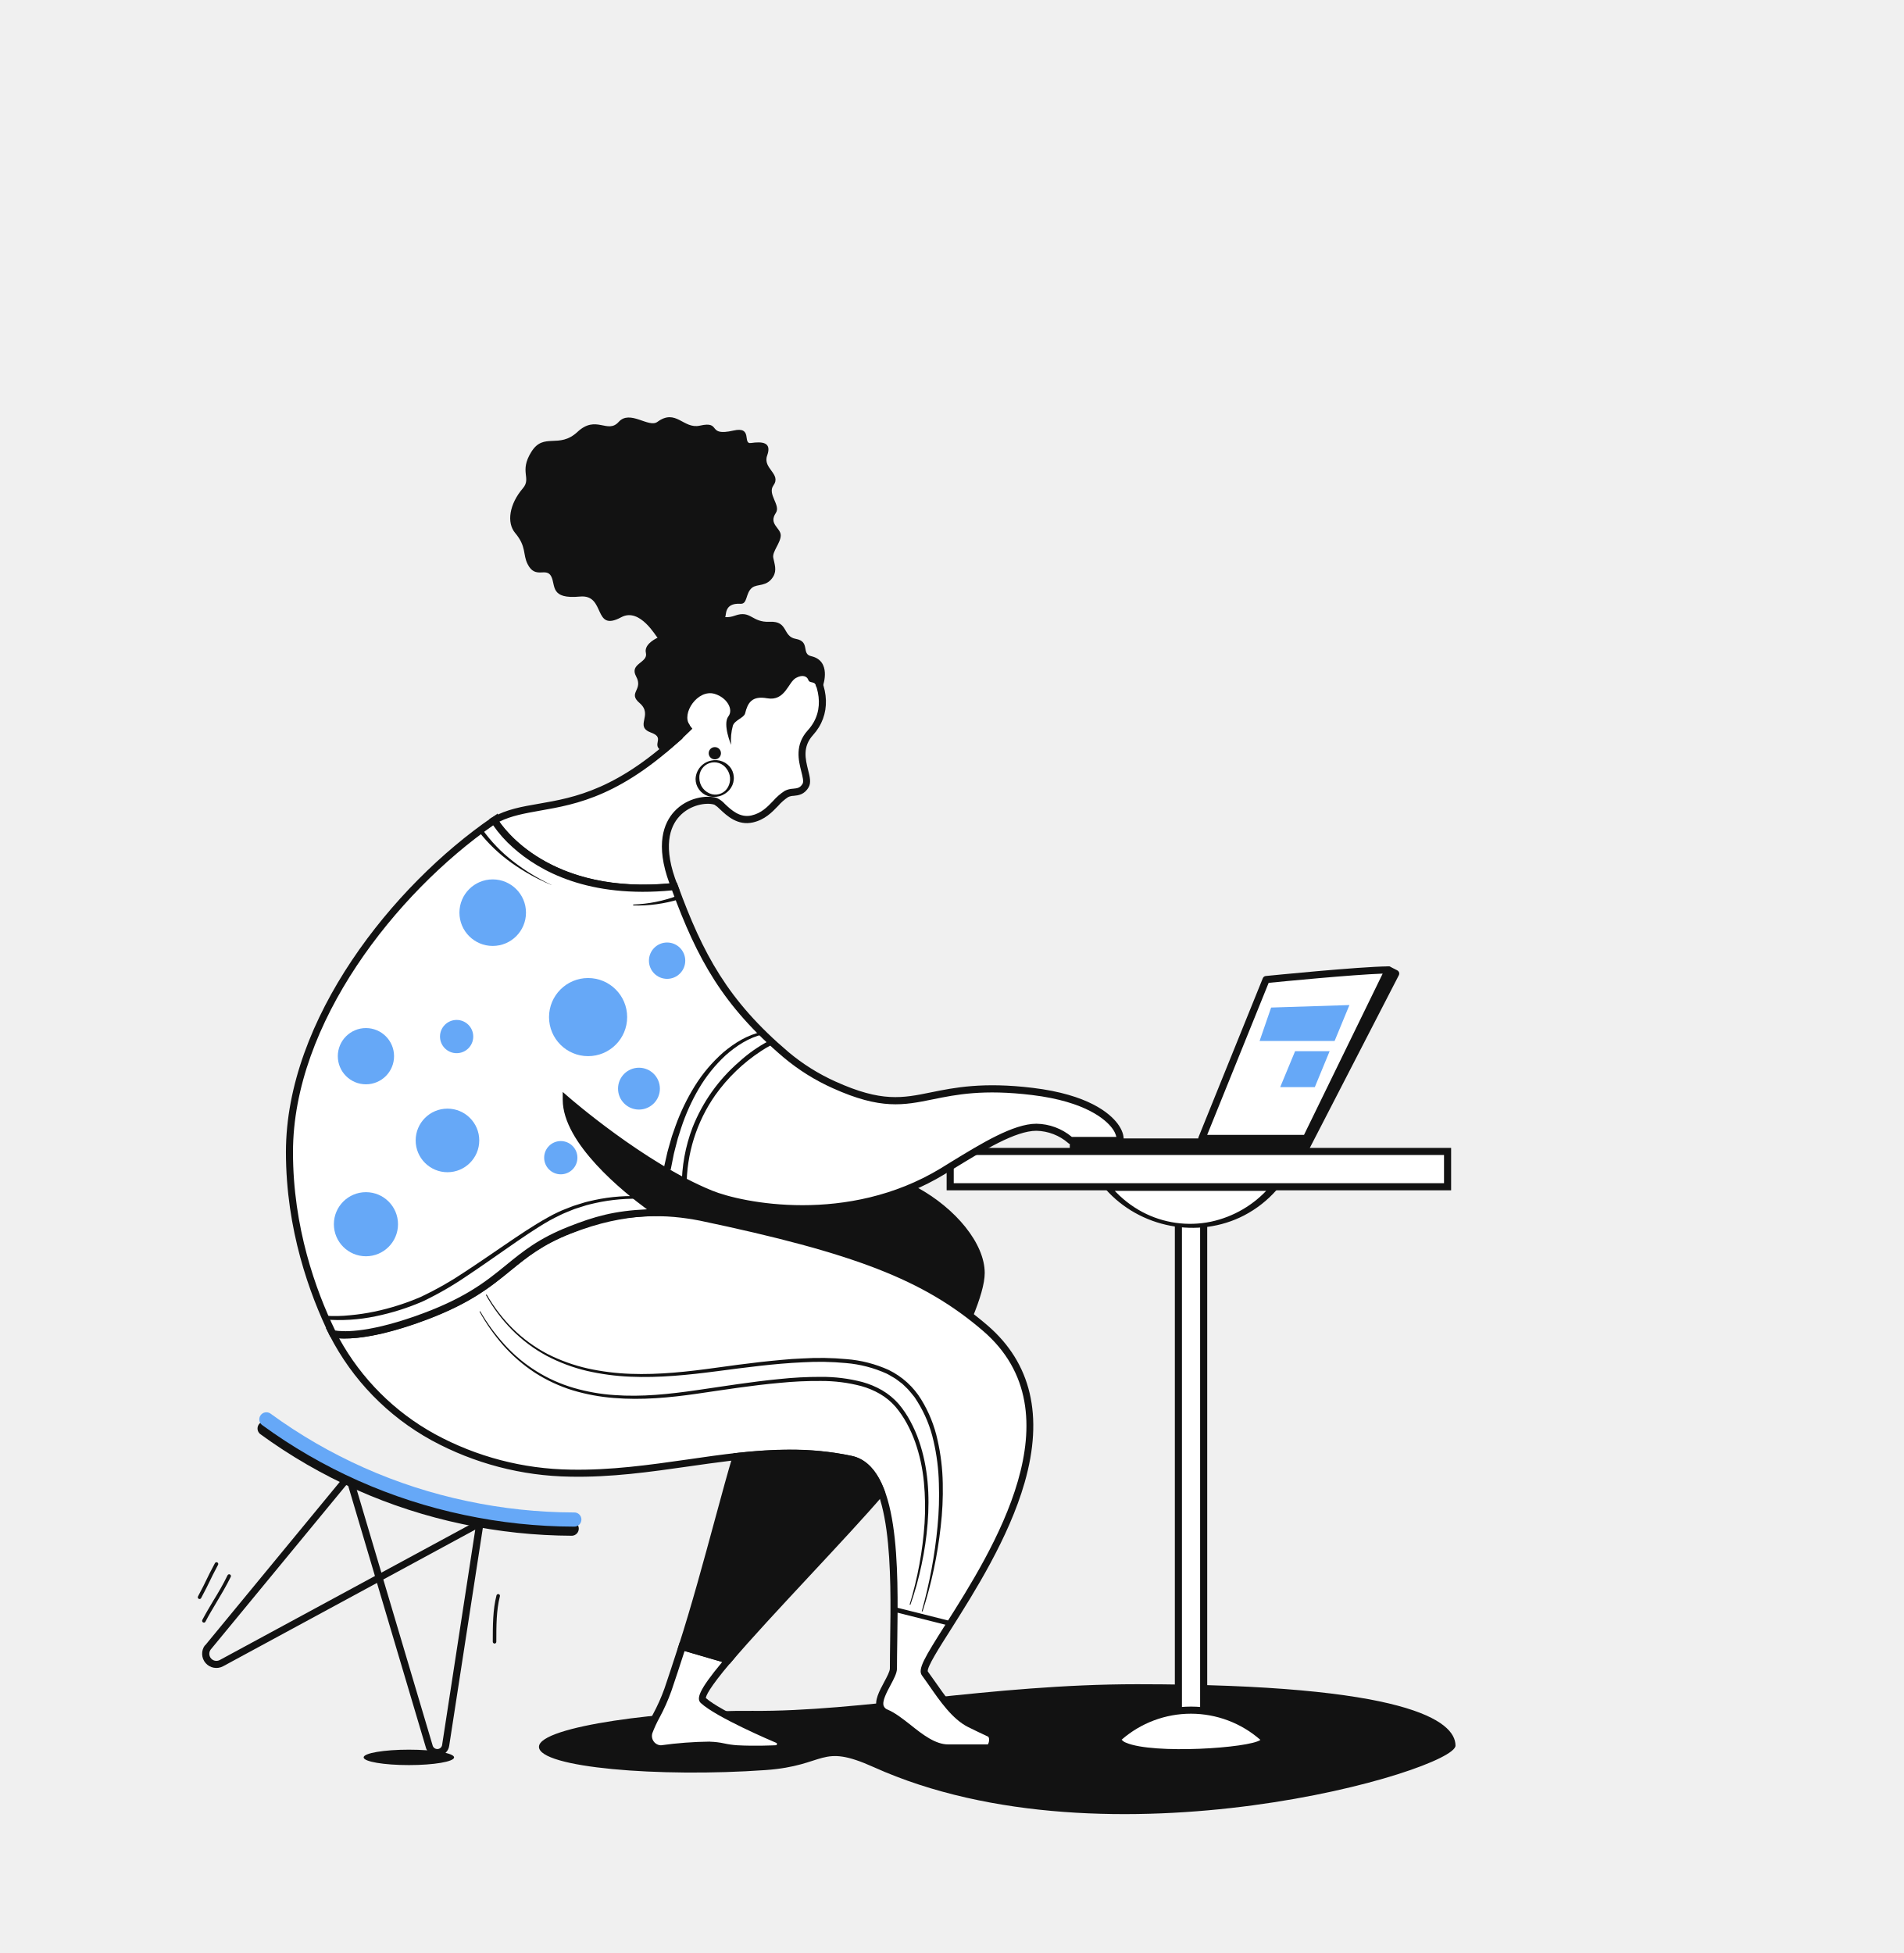
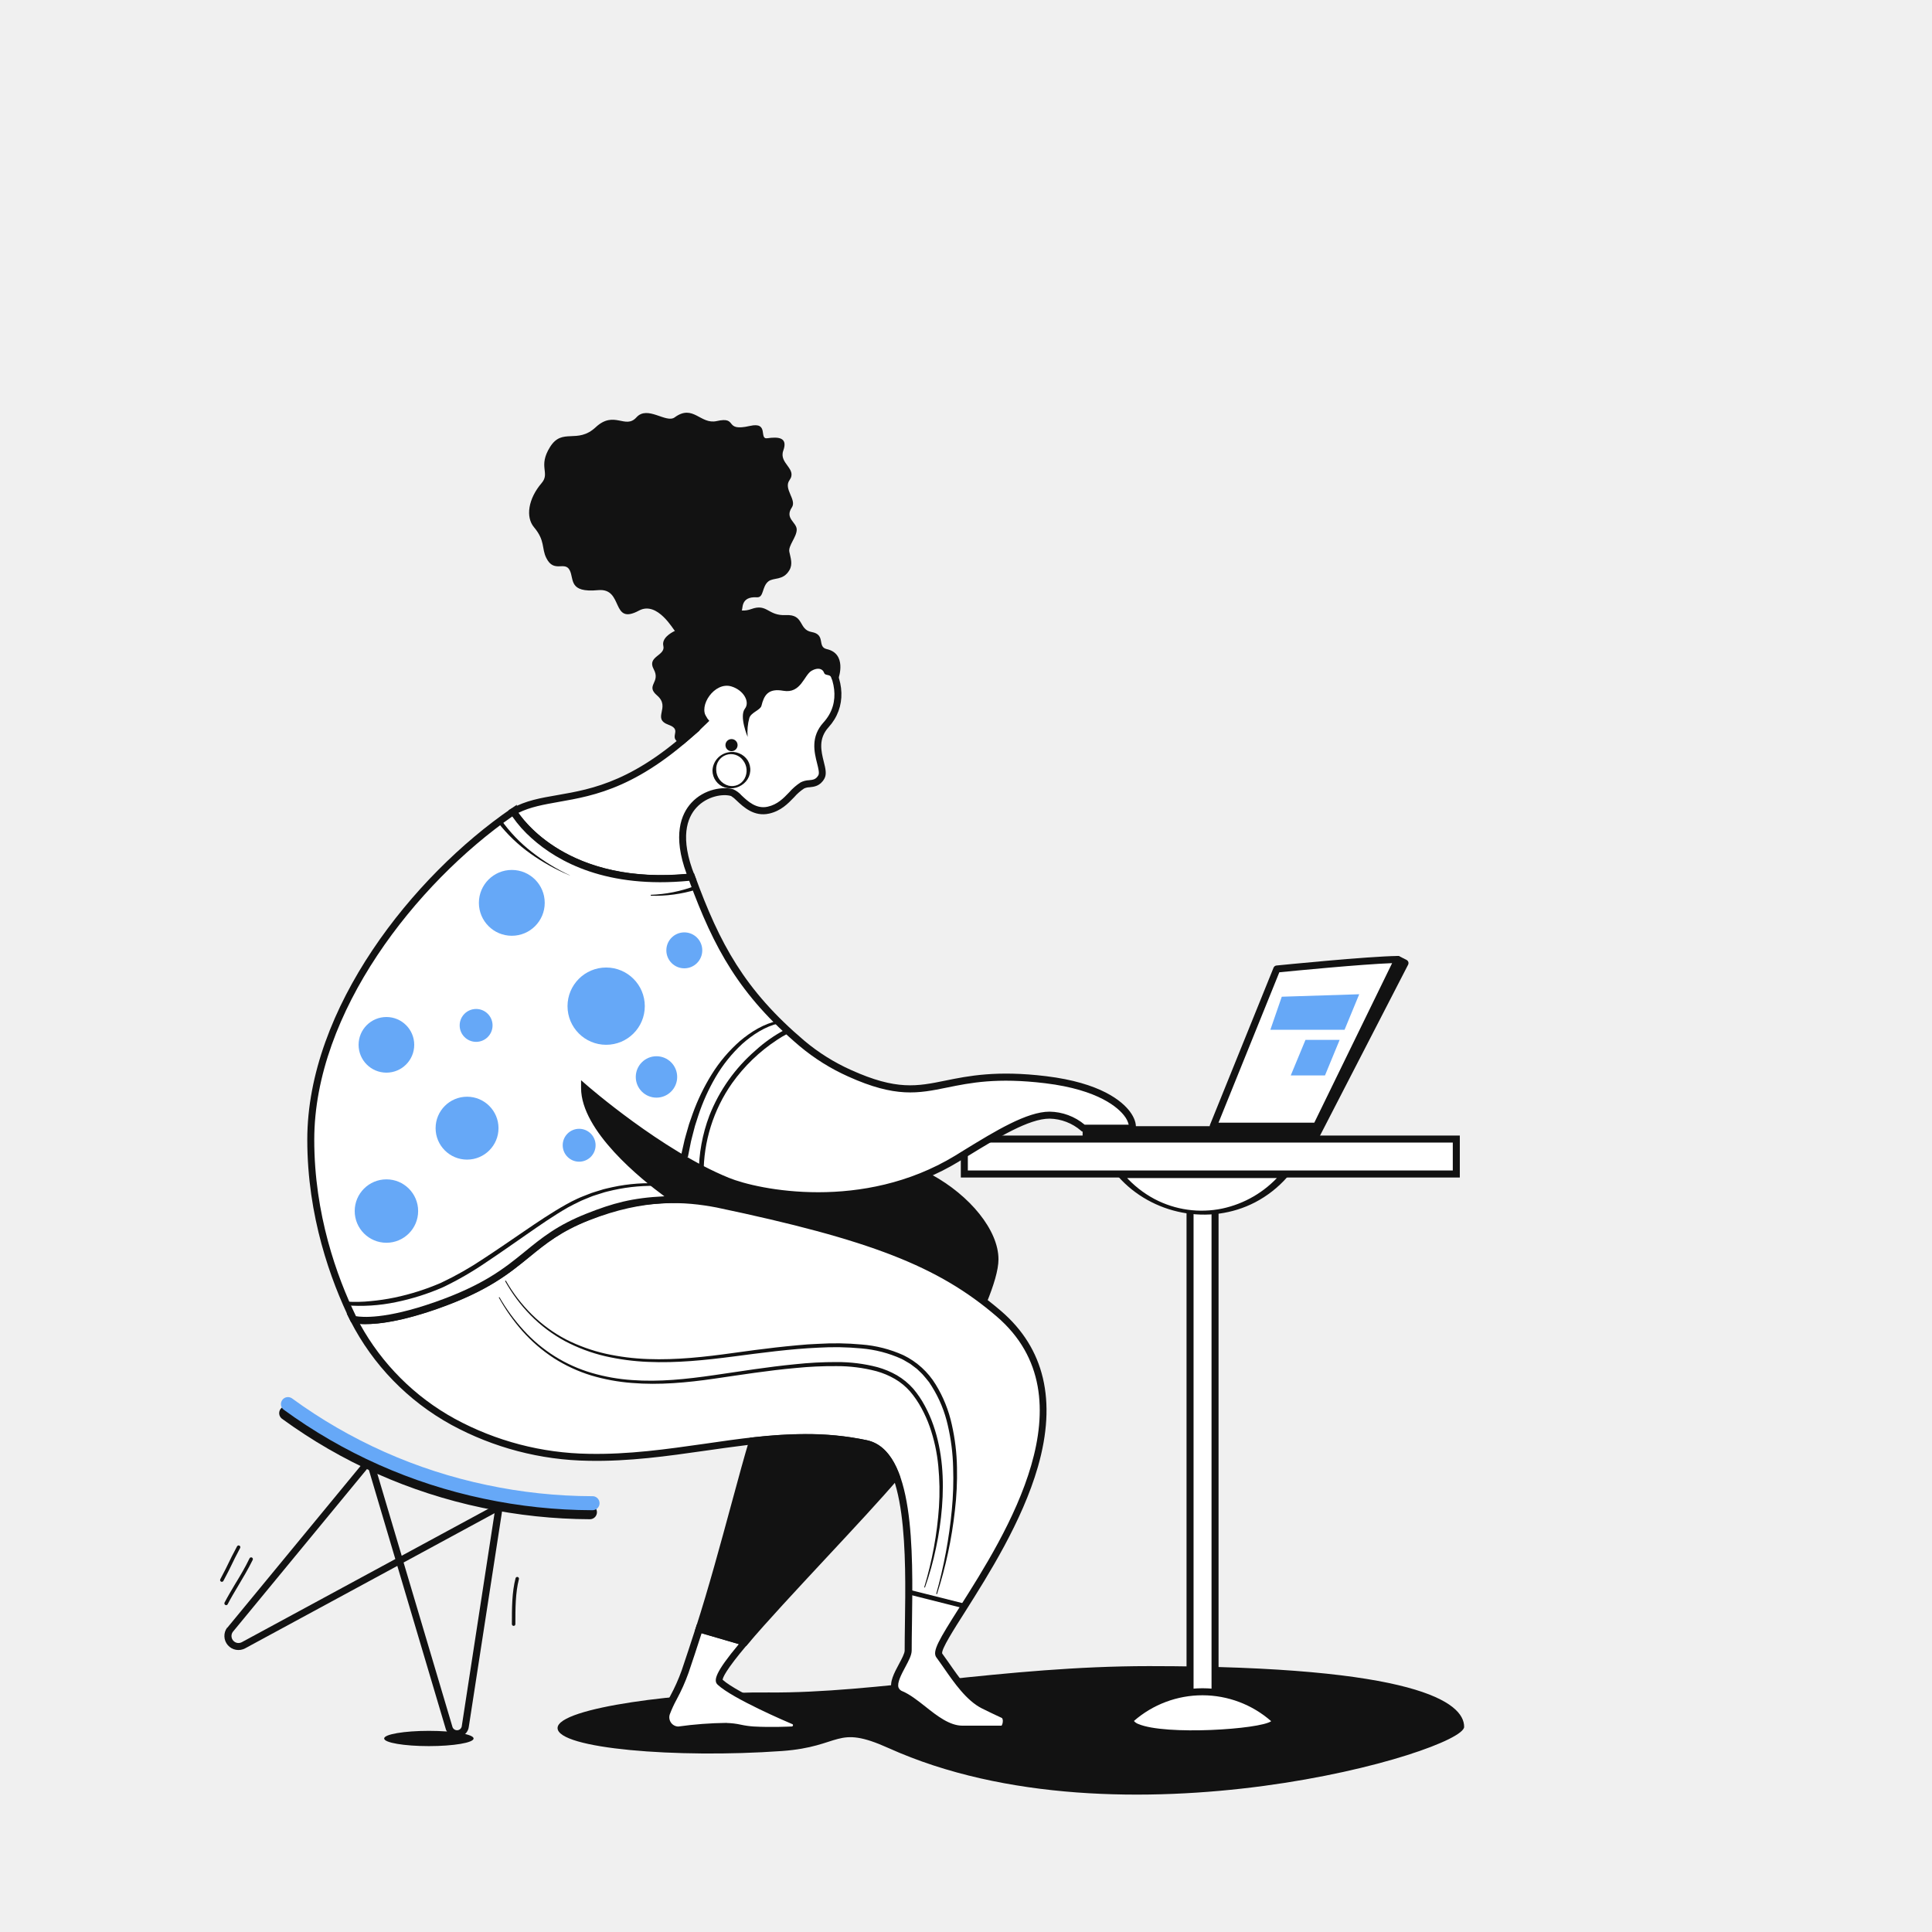
- <svg xmlns="http://www.w3.org/2000/svg" width="77" height="79" viewBox="0 0 77 79" fill="none">
+ <svg xmlns="http://www.w3.org/2000/svg" width="80" height="80" viewBox="0 0 77 79" fill="none">
  <path d="M58.869 70.611C58.869 71.609 44.846 75.766 35.337 71.481C33.147 70.494 33.453 71.423 30.967 71.6C26.665 71.906 21.799 71.501 21.799 70.66C21.799 69.818 27.017 69.172 30.423 69.205C34.799 69.247 40.08 68.128 45.986 68.128C56.929 68.128 58.869 69.613 58.869 70.611Z" fill="#121212" />
  <path d="M47.661 70.383H48.683V48.239H47.661V70.383Z" fill="white" />
  <path d="M48.827 70.526H47.518V48.096H48.827V70.526ZM47.805 70.24H48.54V48.388H47.805V70.24Z" fill="#121212" />
  <path d="M45.219 70.315C46.028 69.583 47.081 69.177 48.172 69.177C49.263 69.177 50.316 69.583 51.125 70.315C51.611 70.924 45.055 71.239 45.219 70.315Z" fill="white" />
  <path d="M47.88 71.04C46.848 71.04 45.869 70.95 45.42 70.751C45.095 70.607 45.054 70.421 45.077 70.289L45.086 70.241L45.122 70.208C45.958 69.452 47.045 69.033 48.172 69.033C49.299 69.033 50.386 69.452 51.221 70.208L51.237 70.225C51.271 70.267 51.29 70.319 51.29 70.373C51.29 70.427 51.271 70.48 51.237 70.521C50.991 70.849 49.38 71.04 47.88 71.04ZM45.368 70.373C45.417 70.429 45.479 70.471 45.548 70.495C46.655 70.968 50.528 70.712 50.979 70.38C50.203 69.698 49.206 69.322 48.173 69.32C47.14 69.319 46.142 69.693 45.364 70.373H45.368Z" fill="#121212" />
  <path d="M51.483 48.085C51.07 48.557 50.561 48.935 49.99 49.194C49.419 49.453 48.799 49.586 48.172 49.586C47.545 49.586 46.925 49.453 46.354 49.194C45.783 48.935 45.274 48.557 44.861 48.085H51.483Z" fill="white" />
  <path d="M51.335 48.037C50.717 48.74 49.889 49.224 48.974 49.419C48.035 49.614 47.058 49.476 46.209 49.029C45.752 48.786 45.343 48.462 45 48.074L44.885 48.172H51.507C51.553 48.172 51.65 48.164 51.635 48.095C51.62 48.026 51.501 48.004 51.451 48.004H44.832C44.79 48.004 44.65 48.028 44.717 48.103C46.099 49.666 48.455 50.129 50.318 49.165C50.815 48.906 51.26 48.558 51.63 48.138C51.707 48.05 51.407 47.955 51.335 48.037Z" fill="#121212" />
  <path d="M38.433 48.004H58.549V46.575H38.433V48.004Z" fill="white" />
  <path d="M58.692 48.149H38.288V46.433H58.692V48.149ZM38.575 47.861H58.405V46.72H38.575V47.861Z" fill="#121212" />
  <path d="M21.484 50.597L21.464 50.565C21.573 50.49 21.68 50.421 21.79 50.354L21.809 50.386C21.7 50.452 21.594 50.522 21.484 50.597Z" fill="#E70070" />
  <path d="M18.105 52.892L18.09 52.858H18.101L18.112 52.853C19.272 52.316 19.919 51.785 20.547 51.273C20.775 51.087 20.989 50.911 21.226 50.737L21.249 50.767C21.014 50.941 20.799 51.116 20.573 51.3C19.941 51.813 19.285 52.349 18.105 52.892Z" fill="#E70070" />
  <path d="M16.821 53.386C20.505 52.102 20.4 50.793 23.042 49.76C25.328 48.864 27.004 48.978 28.334 49.231C34.738 50.581 37.482 51.689 39.844 53.716C45.205 58.32 36.888 66.977 37.401 67.684C37.915 68.391 38.487 69.363 39.214 69.73C39.511 69.88 39.792 70.014 40.035 70.125C40.221 70.211 40.161 70.709 39.957 70.71C39.573 70.71 38.352 70.71 38.352 70.71C37.435 70.71 36.592 69.603 35.852 69.291C35.111 68.979 36.135 67.941 36.135 67.491C36.135 64.731 36.505 59.48 34.422 59.032C30.643 58.219 27.064 59.671 23.066 59.588C19.214 59.509 15.348 57.675 13.457 53.948C13.456 53.947 14.369 54.244 16.821 53.386Z" fill="white" />
  <path d="M39.354 70.854H38.349C37.731 70.854 37.156 70.4 36.647 70C36.344 69.76 36.055 69.534 35.793 69.423C35.719 69.396 35.651 69.354 35.595 69.298C35.539 69.243 35.495 69.176 35.467 69.102C35.356 68.788 35.566 68.405 35.763 68.035C35.876 67.825 35.992 67.607 35.992 67.491C35.992 67.151 35.997 66.774 36.003 66.375C36.044 63.653 36.102 59.54 34.392 59.172C32.188 58.698 30.074 59 27.837 59.32C26.302 59.539 24.716 59.766 23.065 59.732C21.105 59.704 19.18 59.199 17.458 58.263C15.688 57.292 14.25 55.813 13.331 54.016L13.175 53.708L13.503 53.815C13.511 53.815 14.421 54.078 16.776 53.255C18.79 52.551 19.646 51.852 20.474 51.175C21.15 50.622 21.789 50.101 22.989 49.631C25.359 48.702 27.106 48.856 28.36 49.094C34.698 50.43 37.51 51.528 39.938 53.611C41.71 55.134 42.216 57.276 41.44 59.979C40.797 62.219 39.398 64.422 38.477 65.882C37.992 66.645 37.489 67.434 37.525 67.61C37.617 67.736 37.71 67.87 37.806 68.005C38.234 68.621 38.719 69.32 39.287 69.603C39.548 69.735 39.823 69.867 40.103 69.998C40.287 70.082 40.326 70.331 40.283 70.526C40.241 70.722 40.118 70.854 39.966 70.856L39.354 70.854ZM31.948 58.638C32.789 58.633 33.629 58.718 34.452 58.891C36.395 59.308 36.334 63.395 36.291 66.378C36.285 66.773 36.279 67.152 36.279 67.49C36.279 67.678 36.157 67.905 36.016 68.169C35.863 68.456 35.672 68.811 35.741 69.005C35.756 69.041 35.779 69.074 35.807 69.1C35.836 69.126 35.87 69.146 35.907 69.158C36.204 69.284 36.509 69.522 36.828 69.773C37.322 70.168 37.833 70.563 38.353 70.563C38.364 70.563 39.577 70.563 39.955 70.563C39.985 70.513 40.002 70.456 40.004 70.398C40.011 70.347 40.001 70.295 39.974 70.252C39.693 70.122 39.414 69.989 39.15 69.857C38.522 69.541 38.015 68.811 37.569 68.166C37.471 68.028 37.38 67.894 37.288 67.771C37.109 67.525 37.392 67.054 38.233 65.727C40.129 62.74 43.657 57.18 39.753 53.829C37.363 51.778 34.582 50.695 28.302 49.375C27.013 49.13 25.383 49.001 23.092 49.897C21.934 50.351 21.314 50.859 20.654 51.396C19.806 52.088 18.93 52.805 16.869 53.526C15.148 54.128 14.167 54.169 13.716 54.136C14.614 55.771 15.96 57.117 17.596 58.014C19.277 58.928 21.155 59.419 23.068 59.447C24.695 59.481 26.27 59.256 27.793 59.039C29.206 58.833 30.571 58.638 31.945 58.638H31.948Z" fill="#121212" />
  <path d="M26.599 49.05C26.599 49.05 22.669 46.018 22.903 44.489C22.903 44.489 27.04 48.568 30.775 48.834C33.02 48.995 34.081 48.891 37.095 48.031C38.659 48.885 39.828 50.302 39.828 51.494C39.828 51.926 39.636 52.558 39.334 53.296C36.933 51.556 32.549 49.755 26.599 49.05Z" fill="#121212" />
  <path d="M29.456 67.15C28.723 68.015 28.287 68.639 28.438 68.779C29.063 69.359 31.472 70.373 31.472 70.373C31.508 70.396 31.535 70.43 31.55 70.47C31.565 70.51 31.567 70.553 31.555 70.594C31.543 70.635 31.519 70.67 31.485 70.696C31.451 70.722 31.41 70.736 31.368 70.737C31.368 70.737 30.54 70.78 29.804 70.737C29.372 70.712 29.085 70.592 28.711 70.592C28.05 70.597 27.391 70.644 26.736 70.734C26.653 70.735 26.571 70.715 26.497 70.677C26.423 70.639 26.36 70.584 26.311 70.516C26.263 70.449 26.232 70.37 26.22 70.288C26.208 70.206 26.215 70.122 26.242 70.043C26.393 69.604 26.76 69.082 27.01 68.345C27.191 67.816 27.385 67.224 27.587 66.6L29.456 67.15Z" fill="white" />
  <path d="M30.514 70.903C30.287 70.903 30.038 70.898 29.8 70.884C29.611 70.871 29.424 70.845 29.24 70.806C29.068 70.767 28.892 70.745 28.715 70.74C28.062 70.743 27.409 70.789 26.761 70.877H26.74C26.635 70.877 26.531 70.852 26.437 70.804C26.343 70.756 26.262 70.686 26.201 70.6C26.139 70.514 26.099 70.415 26.083 70.311C26.068 70.206 26.078 70.1 26.111 70C26.194 69.775 26.293 69.557 26.408 69.347C26.59 69.011 26.746 68.661 26.875 68.301C27.043 67.808 27.236 67.221 27.45 66.558L27.493 66.425L29.705 67.071L29.562 67.24C28.654 68.312 28.552 68.609 28.549 68.686C29.172 69.243 31.502 70.228 31.526 70.238L31.547 70.249C31.609 70.288 31.656 70.347 31.682 70.416C31.708 70.485 31.711 70.56 31.691 70.631C31.67 70.701 31.628 70.764 31.569 70.808C31.51 70.852 31.439 70.876 31.365 70.877C31.365 70.877 30.985 70.903 30.514 70.903ZM28.715 70.453C28.91 70.458 29.104 70.481 29.294 70.523C29.466 70.561 29.641 70.585 29.817 70.597C30.536 70.638 31.356 70.597 31.364 70.597C31.377 70.599 31.39 70.597 31.401 70.589C31.412 70.582 31.42 70.571 31.423 70.559C31.427 70.549 31.427 70.539 31.424 70.529C31.421 70.519 31.416 70.51 31.407 70.504C31.19 70.412 28.962 69.462 28.346 68.889C28.163 68.719 28.247 68.386 29.21 67.23L27.688 66.786C27.491 67.402 27.314 67.931 27.155 68.4C27.022 68.774 26.86 69.137 26.671 69.486C26.562 69.684 26.468 69.889 26.388 70.1C26.369 70.156 26.363 70.215 26.372 70.274C26.38 70.333 26.402 70.388 26.436 70.437C26.469 70.486 26.514 70.525 26.566 70.553C26.618 70.582 26.676 70.597 26.735 70.598C27.39 70.506 28.05 70.457 28.712 70.449L28.715 70.453Z" fill="#121212" />
  <path d="M27.815 29.465C27.155 28.607 26.98 26.508 28.694 25.661C31.301 24.377 34.497 27.745 32.779 29.637C32.025 30.468 32.801 31.396 32.587 31.77C32.374 32.144 32.05 31.978 31.812 32.114C31.384 32.36 31.128 32.968 30.424 33.126C29.652 33.3 29.192 32.487 28.943 32.411C28.197 32.186 26.071 32.848 27.281 35.867C21.799 36.439 19.99 33.18 19.99 33.18C21.746 32.202 23.885 33.291 27.815 29.465Z" fill="white" />
  <path d="M26.028 36.074C23.862 36.074 22.394 35.442 21.501 34.86C20.348 34.107 19.884 33.289 19.865 33.254L19.795 33.129L19.92 33.059C20.498 32.736 21.099 32.631 21.796 32.511C23.235 32.261 25.023 31.951 27.623 29.449C27.241 28.875 27.097 27.986 27.272 27.234C27.353 26.866 27.517 26.522 27.752 26.227C27.987 25.932 28.286 25.695 28.627 25.534C28.988 25.358 29.38 25.257 29.781 25.236C30.182 25.215 30.583 25.275 30.96 25.412C31.688 25.669 32.325 26.132 32.792 26.745C33.577 27.786 33.612 28.932 32.882 29.735C32.452 30.21 32.576 30.707 32.684 31.146C32.754 31.421 32.813 31.658 32.707 31.843C32.534 32.147 32.286 32.173 32.104 32.191C32.026 32.192 31.95 32.209 31.88 32.241C31.728 32.341 31.591 32.461 31.473 32.598C31.22 32.861 30.935 33.158 30.451 33.268C29.834 33.406 29.403 33.002 29.119 32.734C29.052 32.663 28.977 32.602 28.895 32.55C28.583 32.451 27.917 32.542 27.476 33.025C27.099 33.436 26.784 34.252 27.408 35.811L27.478 35.987L27.29 36.007C26.87 36.051 26.449 36.073 26.028 36.074ZM20.196 33.238C20.591 33.81 22.51 36.151 27.078 35.738C26.492 34.158 26.852 33.284 27.268 32.83C27.799 32.249 28.59 32.155 28.983 32.274C29.112 32.332 29.227 32.417 29.321 32.523C29.575 32.763 29.924 33.092 30.392 32.986C30.793 32.896 31.035 32.643 31.27 32.398C31.407 32.24 31.566 32.103 31.741 31.99C31.847 31.937 31.962 31.908 32.08 31.903C32.244 31.887 32.364 31.875 32.463 31.7C32.512 31.614 32.463 31.419 32.411 31.214C32.296 30.756 32.139 30.128 32.674 29.54C33.428 28.71 33.113 27.64 32.567 26.915C31.481 25.478 29.83 25.26 28.758 25.79C28.455 25.932 28.189 26.142 27.98 26.403C27.77 26.665 27.624 26.971 27.552 27.297C27.354 28.139 27.608 28.965 27.925 29.377L28.003 29.476L27.911 29.566C25.195 32.209 23.335 32.528 21.841 32.791C21.232 32.9 20.693 32.993 20.196 33.238Z" fill="#121212" />
  <path d="M19.99 33.18C19.99 33.18 21.799 36.439 27.279 35.858C28.258 38.538 29.265 40.516 31.794 42.664C32.383 43.158 33.038 43.569 33.74 43.885C37.175 45.434 37.274 43.605 41.755 44.148C44.608 44.494 45.371 45.669 45.299 46.123H43.297C42.914 45.791 42.427 45.605 41.92 45.595C40.938 45.595 39.457 46.569 38.119 47.38C34.498 49.578 30.282 48.919 28.744 48.289C25.954 47.146 22.903 44.481 22.903 44.481C22.903 46.569 26.598 49.042 26.598 49.042C24.996 49.074 24.183 49.301 23.043 49.752C20.407 50.792 20.509 52.091 16.822 53.378C14.37 54.236 13.457 53.939 13.457 53.939C12.553 52.082 11.71 49.522 11.71 46.601C11.709 41.08 16.269 35.734 19.99 33.18Z" fill="white" />
  <path d="M13.957 54.141C13.774 54.148 13.59 54.129 13.412 54.083L13.355 54.065L13.328 54.01C12.524 52.36 11.565 49.736 11.565 46.604C11.565 41.227 15.891 35.815 19.909 33.06L20.133 32.907V33.139C20.331 33.461 22.23 36.244 27.265 35.715L27.376 35.703L27.415 35.809C28.426 38.579 29.438 40.474 31.887 42.553C32.466 43.04 33.109 43.443 33.799 43.752C35.66 44.593 36.501 44.422 37.662 44.185C38.593 43.996 39.751 43.76 41.772 44.005C44.01 44.276 44.881 45.026 45.201 45.45C45.384 45.694 45.472 45.948 45.442 46.149L45.422 46.269H43.243L43.203 46.235C42.846 45.926 42.392 45.751 41.919 45.741C41.075 45.741 39.813 46.513 38.593 47.261L38.193 47.505C34.745 49.597 30.533 49.178 28.689 48.423C26.388 47.482 23.889 45.493 23.078 44.82C23.436 46.733 26.643 48.902 26.677 48.925L27.055 49.178L26.6 49.187C25.037 49.219 24.254 49.428 23.09 49.888C21.927 50.347 21.313 50.849 20.657 51.386C19.81 52.078 18.933 52.794 16.867 53.517C15.405 54.033 14.48 54.141 13.957 54.141ZM13.556 53.819C13.783 53.86 14.741 53.959 16.773 53.247C18.791 52.542 19.648 51.842 20.478 51.166C21.153 50.615 21.791 50.095 22.987 49.623C24.049 49.203 24.838 48.979 26.167 48.917C25.227 48.226 22.76 46.251 22.76 44.485V44.17L22.998 44.377C23.028 44.404 26.059 47.044 28.798 48.159C30.001 48.653 34.283 49.542 38.045 47.262L38.44 47.018C39.694 46.25 40.991 45.456 41.916 45.456C42.441 45.463 42.948 45.651 43.351 45.988H45.153C45.12 45.856 45.059 45.733 44.974 45.627C44.739 45.316 43.952 44.562 41.739 44.294C39.764 44.055 38.678 44.276 37.721 44.471C36.552 44.709 35.629 44.897 33.684 44.019C32.967 43.699 32.3 43.281 31.699 42.778C29.23 40.683 28.197 38.776 27.181 36.016C23.82 36.34 21.824 35.254 20.737 34.274C20.439 34.011 20.174 33.712 19.947 33.385C16.024 36.123 11.85 41.389 11.85 46.608C11.85 49.644 12.771 52.197 13.556 53.819Z" fill="#121212" />
  <path d="M38.457 65.578L36.463 65.076L36.182 65.005C36.062 64.976 36.011 65.161 36.131 65.191L38.126 65.693L38.406 65.763C38.429 65.763 38.45 65.757 38.468 65.743C38.486 65.73 38.499 65.711 38.505 65.69C38.511 65.668 38.51 65.645 38.501 65.625C38.492 65.605 38.476 65.588 38.457 65.577V65.578Z" fill="#121212" />
  <path d="M31.096 42.107C30.662 42.335 30.258 42.619 29.896 42.95C29.061 43.671 28.414 44.584 28.009 45.611C27.719 46.375 27.572 47.187 27.574 48.004C27.574 48.031 27.584 48.056 27.603 48.074C27.621 48.093 27.646 48.103 27.672 48.103C27.699 48.103 27.724 48.093 27.742 48.074C27.761 48.056 27.771 48.031 27.771 48.004C27.766 46.677 28.172 45.381 28.933 44.294C29.432 43.595 30.055 42.993 30.773 42.522C30.908 42.431 31.048 42.347 31.193 42.273C31.305 42.218 31.207 42.052 31.094 42.107H31.096Z" fill="#121212" />
  <path d="M30.845 41.843C30.283 41.976 29.782 42.304 29.35 42.686C28.924 43.081 28.558 43.536 28.264 44.038C27.971 44.539 27.732 45.071 27.551 45.623C27.507 45.762 27.46 45.899 27.418 46.038L27.308 46.461C27.29 46.532 27.27 46.601 27.255 46.672L27.212 46.887L27.127 47.315L26.845 47.264L26.944 46.827L26.993 46.61C27.01 46.537 27.033 46.466 27.052 46.395L27.176 45.964C27.223 45.823 27.274 45.683 27.323 45.543C27.525 44.98 27.785 44.441 28.1 43.933C28.416 43.424 28.805 42.965 29.255 42.569C29.711 42.186 30.234 41.86 30.829 41.736L30.845 41.843Z" fill="#121212" />
  <path d="M22.301 35.798C21.735 35.562 21.197 35.264 20.697 34.909C20.192 34.551 19.742 34.121 19.362 33.633L19.498 33.535C19.849 34.029 20.271 34.469 20.75 34.84C21.231 35.215 21.752 35.535 22.304 35.794L22.301 35.798Z" fill="#121212" />
  <path d="M27.47 36.376C26.868 36.56 26.24 36.645 25.61 36.626V36.589C26.228 36.568 26.838 36.446 27.417 36.227L27.47 36.376Z" fill="#121212" />
  <path d="M23.786 42.722C24.659 42.722 25.366 42.015 25.366 41.142C25.366 40.27 24.659 39.562 23.786 39.562C22.913 39.562 22.206 40.27 22.206 41.142C22.206 42.015 22.913 42.722 23.786 42.722Z" fill="#66A8F7" />
  <path d="M19.928 38.264C20.672 38.264 21.274 37.661 21.274 36.918C21.274 36.174 20.672 35.572 19.928 35.572C19.185 35.572 18.582 36.174 18.582 36.918C18.582 37.661 19.185 38.264 19.928 38.264Z" fill="#66A8F7" />
  <path d="M18.098 47.417C18.808 47.417 19.384 46.841 19.384 46.131C19.384 45.421 18.808 44.845 18.098 44.845C17.388 44.845 16.812 45.421 16.812 46.131C16.812 46.841 17.388 47.417 18.098 47.417Z" fill="#66A8F7" />
  <path d="M14.801 43.861C15.429 43.861 15.938 43.352 15.938 42.723C15.938 42.095 15.429 41.586 14.801 41.586C14.172 41.586 13.663 42.095 13.663 42.723C13.663 43.352 14.172 43.861 14.801 43.861Z" fill="#66A8F7" />
  <path d="M22.681 47.502C23.053 47.502 23.354 47.201 23.354 46.829C23.354 46.458 23.053 46.157 22.681 46.157C22.31 46.157 22.009 46.458 22.009 46.829C22.009 47.201 22.31 47.502 22.681 47.502Z" fill="#66A8F7" />
  <path d="M18.469 42.602C18.84 42.602 19.141 42.301 19.141 41.929C19.141 41.558 18.84 41.257 18.469 41.257C18.098 41.257 17.796 41.558 17.796 41.929C17.796 42.301 18.098 42.602 18.469 42.602Z" fill="#66A8F7" />
  <path d="M25.843 44.883C26.311 44.883 26.69 44.504 26.69 44.037C26.69 43.569 26.311 43.19 25.843 43.19C25.376 43.19 24.997 43.569 24.997 44.037C24.997 44.504 25.376 44.883 25.843 44.883Z" fill="#66A8F7" />
  <path d="M14.801 50.817C15.517 50.817 16.098 50.236 16.098 49.52C16.098 48.804 15.517 48.224 14.801 48.224C14.085 48.224 13.504 48.804 13.504 49.52C13.504 50.236 14.085 50.817 14.801 50.817Z" fill="#66A8F7" />
  <path d="M26.982 39.595C27.387 39.595 27.716 39.266 27.716 38.86C27.716 38.454 27.387 38.125 26.982 38.125C26.576 38.125 26.247 38.454 26.247 38.86C26.247 39.266 26.576 39.595 26.982 39.595Z" fill="#66A8F7" />
  <path d="M28.018 48.865C27.385 48.651 26.725 48.527 26.057 48.498C25.391 48.465 24.723 48.521 24.071 48.666C23.91 48.706 23.747 48.737 23.59 48.793L23.352 48.868L23.233 48.907L23.117 48.953C22.964 49.019 22.806 49.074 22.657 49.151L22.435 49.261L22.219 49.375C21.64 49.707 21.089 50.091 20.54 50.472C19.991 50.853 19.44 51.243 18.879 51.616C18.319 51.999 17.73 52.34 17.117 52.634C16.495 52.906 15.846 53.111 15.18 53.247C14.512 53.386 13.828 53.429 13.148 53.374L13.166 53.223C13.496 53.244 13.826 53.238 14.154 53.203C14.486 53.173 14.815 53.124 15.142 53.056C15.792 52.92 16.427 52.717 17.038 52.452C17.641 52.167 18.222 51.837 18.776 51.465C19.336 51.099 19.888 50.717 20.443 50.339C20.998 49.961 21.556 49.582 22.147 49.252L22.37 49.131L22.599 49.02C22.753 48.946 22.913 48.891 23.07 48.827L23.189 48.781L23.31 48.742L23.553 48.667C23.713 48.612 23.881 48.582 24.047 48.542C24.71 48.4 25.389 48.352 26.065 48.398C26.741 48.44 27.408 48.577 28.045 48.806L28.018 48.865Z" fill="#121212" />
  <path d="M34.42 59.031C34.995 59.154 35.383 59.646 35.644 60.349C34.141 62.114 30.985 65.342 29.456 67.15L27.59 66.605C28.422 64.029 29.269 60.596 29.776 58.919C31.319 58.746 32.852 58.694 34.42 59.031Z" fill="#121212" />
  <path d="M29.506 67.312L27.408 66.7L27.453 66.558C27.963 64.978 28.472 63.101 28.921 61.446C29.201 60.413 29.443 59.522 29.639 58.879L29.667 58.788L29.76 58.778C31.035 58.637 32.723 58.522 34.449 58.894C35.031 59.019 35.478 59.493 35.778 60.303L35.807 60.382L35.753 60.445C35.02 61.304 33.923 62.481 32.761 63.728C31.576 65.001 30.349 66.317 29.565 67.244L29.506 67.312ZM27.772 66.507L29.407 66.984C30.197 66.058 31.393 64.773 32.551 63.528C33.632 62.367 34.749 61.169 35.479 60.318C35.214 59.646 34.857 59.27 34.393 59.169C32.747 58.816 31.134 58.913 29.891 59.047C29.7 59.682 29.468 60.539 29.2 61.516C28.761 63.133 28.268 64.95 27.772 66.507Z" fill="#121212" />
  <path d="M19.684 52.364C19.973 52.871 20.33 53.336 20.744 53.747C21.157 54.155 21.629 54.5 22.144 54.77C22.662 55.032 23.21 55.229 23.776 55.356C24.343 55.48 24.921 55.552 25.501 55.572C26.664 55.615 27.825 55.485 28.978 55.324C29.557 55.243 30.137 55.165 30.717 55.099C31.008 55.064 31.299 55.039 31.59 55.01C31.882 54.98 32.174 54.961 32.467 54.95C33.054 54.914 33.642 54.923 34.228 54.977C34.822 55.022 35.403 55.171 35.945 55.416C36.487 55.681 36.943 56.094 37.258 56.608C37.57 57.114 37.794 57.67 37.92 58.251C38.05 58.825 38.121 59.412 38.131 60.001C38.144 60.589 38.116 61.176 38.047 61.759C37.918 62.923 37.672 64.071 37.313 65.186L37.282 65.176C37.596 64.054 37.81 62.906 37.92 61.746C37.976 61.168 37.994 60.587 37.974 60.006C37.961 59.427 37.888 58.851 37.757 58.287C37.632 57.725 37.413 57.189 37.108 56.7L36.992 56.52L36.859 56.355C36.771 56.243 36.673 56.139 36.567 56.044C36.542 56.021 36.518 55.994 36.49 55.972L36.405 55.908L36.235 55.78C36.177 55.739 36.113 55.708 36.053 55.671C35.992 55.635 35.931 55.596 35.866 55.566C35.343 55.328 34.782 55.183 34.209 55.136C33.631 55.082 33.05 55.072 32.471 55.106C31.309 55.158 30.152 55.316 28.995 55.467C27.838 55.618 26.667 55.74 25.493 55.688C24.906 55.664 24.323 55.586 23.75 55.456C23.176 55.322 22.623 55.114 22.102 54.839C21.585 54.559 21.113 54.203 20.7 53.784C20.289 53.365 19.936 52.893 19.651 52.38L19.684 52.364Z" fill="#121212" />
  <path d="M19.422 53.04C19.701 53.525 20.032 53.978 20.409 54.392C21.162 55.223 22.13 55.829 23.206 56.142C23.741 56.297 24.291 56.394 24.846 56.431C25.959 56.514 27.076 56.393 28.181 56.233C29.286 56.073 30.398 55.892 31.517 55.784C32.076 55.724 32.638 55.694 33.2 55.695C33.768 55.691 34.334 55.761 34.884 55.905C35.16 55.982 35.426 56.093 35.674 56.235C35.924 56.382 36.15 56.567 36.342 56.784C36.527 57.002 36.688 57.241 36.822 57.494C36.957 57.745 37.072 58.006 37.165 58.275C37.54 59.352 37.608 60.506 37.518 61.626C37.473 62.187 37.392 62.745 37.273 63.295C37.159 63.845 37.008 64.387 36.821 64.917L36.791 64.906C37.116 63.837 37.319 62.735 37.395 61.62C37.431 61.064 37.421 60.506 37.368 59.952C37.316 59.4 37.198 58.856 37.015 58.333C36.923 58.072 36.81 57.82 36.678 57.578C36.548 57.337 36.393 57.109 36.216 56.9C36.037 56.696 35.827 56.522 35.592 56.385C35.355 56.248 35.102 56.142 34.839 56.069C34.303 55.928 33.751 55.858 33.198 55.861C32.64 55.857 32.083 55.883 31.528 55.939C30.415 56.038 29.309 56.215 28.198 56.376C27.087 56.537 25.959 56.643 24.833 56.549C24.27 56.506 23.713 56.403 23.172 56.242C22.631 56.075 22.116 55.836 21.64 55.531C21.168 55.222 20.739 54.852 20.364 54.43C19.992 54.008 19.667 53.547 19.394 53.054L19.422 53.04Z" fill="#121212" />
  <path d="M28.133 31.508C28.133 31.661 28.182 31.81 28.272 31.934C28.362 32.058 28.488 32.151 28.633 32.2C28.786 32.246 28.95 32.248 29.104 32.205C29.258 32.161 29.396 32.074 29.501 31.954C29.603 31.836 29.665 31.689 29.678 31.535C29.692 31.38 29.655 31.224 29.574 31.091C29.49 30.962 29.367 30.861 29.224 30.803C29.081 30.744 28.923 30.731 28.771 30.765C28.597 30.799 28.439 30.89 28.323 31.025C28.207 31.16 28.14 31.331 28.133 31.508C28.133 31.57 28.285 31.529 28.286 31.476C28.278 31.344 28.314 31.214 28.387 31.104C28.461 30.995 28.568 30.912 28.692 30.869C28.817 30.826 28.952 30.825 29.078 30.866C29.203 30.907 29.311 30.987 29.387 31.095C29.468 31.2 29.517 31.326 29.527 31.458C29.537 31.59 29.509 31.722 29.445 31.838C29.384 31.951 29.287 32.041 29.169 32.093C29.052 32.145 28.92 32.157 28.795 32.127C28.651 32.09 28.522 32.005 28.43 31.888C28.338 31.77 28.287 31.625 28.286 31.476C28.285 31.413 28.132 31.456 28.133 31.508Z" fill="#121212" />
  <path d="M28.912 30.716C29.049 30.716 29.16 30.605 29.16 30.468C29.16 30.331 29.049 30.221 28.912 30.221C28.775 30.221 28.664 30.331 28.664 30.468C28.664 30.605 28.775 30.716 28.912 30.716Z" fill="#121212" />
  <path d="M43.269 46.495H52.239V46.05H43.269V46.495Z" fill="#121212" />
  <path d="M52.24 46.495C52.363 46.495 52.462 46.395 52.462 46.272C52.462 46.15 52.363 46.05 52.24 46.05C52.117 46.05 52.018 46.15 52.018 46.272C52.018 46.395 52.117 46.495 52.24 46.495Z" fill="#121212" />
  <path d="M56.44 39.382L56.154 39.233L52.467 46.39L52.825 46.396L56.44 39.382Z" fill="#121212" />
  <path d="M52.825 46.54L52.467 46.533C52.442 46.532 52.419 46.526 52.398 46.513C52.376 46.501 52.359 46.484 52.346 46.463C52.334 46.442 52.328 46.418 52.328 46.393C52.328 46.369 52.334 46.345 52.346 46.324L56.033 39.168C56.041 39.151 56.053 39.136 56.068 39.123C56.083 39.111 56.1 39.101 56.118 39.096C56.137 39.09 56.156 39.088 56.175 39.09C56.194 39.091 56.213 39.097 56.23 39.106L56.517 39.253C56.55 39.271 56.575 39.301 56.587 39.337C56.593 39.355 56.595 39.374 56.593 39.393C56.592 39.412 56.586 39.43 56.578 39.447L52.964 46.458C52.951 46.484 52.931 46.505 52.907 46.52C52.882 46.534 52.854 46.541 52.825 46.54ZM52.7 46.251H52.738L56.246 39.442L56.215 39.426L52.7 46.251Z" fill="#121212" />
  <path d="M48.609 46.05L51.209 39.623C51.209 39.623 54.945 39.247 56.154 39.233L52.828 46.047L48.609 46.05Z" fill="white" />
  <path d="M52.831 46.193H48.609C48.585 46.193 48.562 46.187 48.541 46.176C48.521 46.165 48.503 46.15 48.49 46.13C48.477 46.111 48.468 46.088 48.466 46.065C48.464 46.041 48.467 46.017 48.476 45.996L51.076 39.569C51.086 39.545 51.102 39.524 51.123 39.508C51.144 39.492 51.169 39.483 51.195 39.48C51.348 39.465 54.947 39.103 56.152 39.09C56.176 39.09 56.2 39.097 56.221 39.109C56.242 39.121 56.26 39.138 56.273 39.158C56.286 39.179 56.293 39.202 56.294 39.226C56.296 39.251 56.291 39.275 56.281 39.297L52.956 46.11C52.944 46.134 52.927 46.155 52.905 46.169C52.883 46.184 52.858 46.192 52.831 46.193ZM48.825 45.907H52.742L55.924 39.383C54.673 39.428 51.843 39.704 51.312 39.757L48.825 45.907Z" fill="#121212" />
  <path d="M50.945 42.109H53.979L54.579 40.655L51.412 40.756L50.945 42.109Z" fill="#66A8F7" />
  <path d="M51.779 43.975H53.179L53.778 42.522H52.381L51.779 43.975Z" fill="#66A8F7" />
  <path d="M32.807 26.542C32.398 26.45 32.783 25.95 32.188 25.843C31.643 25.749 31.892 25.115 31.14 25.152C30.387 25.188 30.384 24.665 29.721 24.904C29.595 24.951 29.461 24.972 29.326 24.965C29.392 24.928 29.257 24.38 29.948 24.424C30.244 24.443 30.145 23.993 30.418 23.774C30.634 23.603 31.016 23.753 31.276 23.32C31.427 23.068 31.326 22.815 31.276 22.563C31.226 22.312 31.578 21.958 31.578 21.655C31.578 21.352 31.073 21.201 31.381 20.746C31.587 20.436 31.027 19.989 31.282 19.636C31.617 19.166 30.836 18.955 31.029 18.425C31.231 17.87 30.805 17.859 30.373 17.92C30.02 17.971 30.46 17.235 29.666 17.416C28.556 17.668 29.212 17.012 28.305 17.218C27.634 17.366 27.346 16.511 26.588 17.066C26.238 17.323 25.478 16.561 25.024 17.066C24.57 17.571 24.116 16.764 23.358 17.47C22.601 18.176 21.995 17.47 21.491 18.278C20.986 19.085 21.506 19.333 21.148 19.752C20.597 20.394 20.486 21.143 20.835 21.558C21.303 22.115 21.137 22.416 21.34 22.819C21.656 23.451 22.097 22.918 22.299 23.324C22.479 23.685 22.244 24.247 23.459 24.131C24.519 24.033 23.963 25.595 25.126 24.968C25.888 24.556 26.547 25.781 26.598 25.796C26.414 25.884 26.052 26.102 26.124 26.409C26.223 26.817 25.442 26.832 25.729 27.362C26.032 27.917 25.375 28.017 25.869 28.438C26.444 28.932 25.628 29.38 26.345 29.64C26.981 29.869 26.185 30.187 26.938 30.44L27.593 29.885C27.593 29.885 27.89 29.38 27.897 29.33C27.543 28.875 28.216 27.861 28.906 28.068C29.41 28.22 29.673 28.702 29.461 28.976C29.217 29.293 29.571 30.131 29.571 30.131C29.548 29.869 29.572 29.605 29.642 29.352C29.719 29.128 30.093 29.034 30.136 28.859C30.244 28.424 30.412 28.136 31.03 28.246C31.752 28.374 31.876 27.604 32.187 27.427C32.451 27.276 32.642 27.35 32.695 27.507C32.748 27.664 32.975 27.524 33.011 27.771L33.293 27.714C33.293 27.714 33.638 26.728 32.807 26.542Z" fill="#121212" />
  <path d="M23.138 62.122C21.649 62.117 20.165 61.96 18.709 61.651C15.752 61.03 12.961 59.788 10.521 58.006C10.464 57.959 10.427 57.893 10.418 57.82C10.409 57.747 10.428 57.673 10.471 57.614C10.515 57.555 10.579 57.515 10.651 57.501C10.723 57.488 10.798 57.503 10.859 57.543C13.234 59.277 15.951 60.486 18.828 61.089C20.246 61.39 21.69 61.544 23.139 61.548C23.212 61.552 23.281 61.584 23.331 61.638C23.381 61.691 23.409 61.761 23.409 61.835C23.409 61.908 23.381 61.979 23.331 62.032C23.281 62.085 23.212 62.117 23.139 62.122H23.138Z" fill="#121212" />
  <path d="M17.683 71.03C17.587 71.03 17.492 71.001 17.413 70.947C17.333 70.893 17.272 70.816 17.236 70.727L17.232 70.713L15.247 64.03L9.02 67.403C8.905 67.464 8.773 67.484 8.645 67.46C8.517 67.437 8.401 67.37 8.316 67.272C8.231 67.174 8.181 67.05 8.176 66.92C8.17 66.79 8.208 66.663 8.285 66.558H8.295L14.178 59.416L15.425 63.615L19.598 61.355L18.17 70.606C18.158 70.713 18.11 70.813 18.035 70.889C17.959 70.966 17.861 71.015 17.754 71.029C17.73 71.031 17.706 71.031 17.683 71.03ZM17.504 70.624C17.52 70.666 17.55 70.701 17.59 70.724C17.628 70.746 17.674 70.754 17.718 70.748C17.763 70.741 17.804 70.719 17.834 70.686C17.864 70.652 17.882 70.61 17.885 70.565L19.222 61.875L15.503 63.891L17.504 70.624ZM8.518 66.73C8.481 66.783 8.462 66.847 8.466 66.911C8.469 66.976 8.494 67.037 8.537 67.086C8.58 67.135 8.637 67.167 8.701 67.179C8.764 67.19 8.83 67.18 8.887 67.15L15.165 63.75L14.055 60.01L8.518 66.73Z" fill="#121212" />
  <path d="M8.247 65.636C8.236 65.636 8.224 65.633 8.214 65.627C8.205 65.623 8.197 65.617 8.191 65.609C8.185 65.602 8.18 65.594 8.178 65.584C8.175 65.575 8.174 65.566 8.175 65.556C8.176 65.546 8.178 65.537 8.183 65.528C8.321 65.265 8.469 65.017 8.626 64.753C8.824 64.431 9.021 64.099 9.201 63.726C9.205 63.717 9.21 63.709 9.217 63.701C9.225 63.694 9.233 63.689 9.242 63.685C9.252 63.681 9.262 63.68 9.272 63.68C9.282 63.681 9.292 63.683 9.301 63.688C9.31 63.692 9.318 63.699 9.324 63.706C9.33 63.714 9.335 63.723 9.338 63.733C9.341 63.742 9.341 63.753 9.34 63.763C9.338 63.773 9.335 63.782 9.33 63.791C9.144 64.168 8.943 64.502 8.75 64.827C8.594 65.088 8.446 65.335 8.31 65.596C8.305 65.608 8.296 65.618 8.284 65.625C8.273 65.632 8.261 65.636 8.247 65.636Z" fill="#121212" />
  <path d="M8.071 64.681C8.058 64.681 8.046 64.678 8.036 64.672C8.025 64.665 8.016 64.657 8.009 64.646C8.003 64.635 8 64.624 7.999 64.611C7.999 64.599 8.002 64.587 8.008 64.576C8.195 64.226 8.273 64.063 8.349 63.906C8.425 63.749 8.504 63.582 8.693 63.231C8.697 63.222 8.703 63.215 8.711 63.209C8.718 63.203 8.726 63.199 8.735 63.196C8.744 63.193 8.754 63.192 8.763 63.193C8.772 63.194 8.781 63.197 8.79 63.201C8.798 63.205 8.805 63.211 8.811 63.219C8.817 63.226 8.822 63.234 8.825 63.243C8.827 63.252 8.828 63.262 8.827 63.271C8.826 63.28 8.824 63.289 8.819 63.298C8.633 63.647 8.555 63.81 8.479 63.968C8.403 64.126 8.323 64.291 8.134 64.644C8.128 64.655 8.119 64.665 8.108 64.671C8.096 64.678 8.084 64.681 8.071 64.681Z" fill="#121212" />
  <path d="M20.003 66.483C19.984 66.483 19.966 66.475 19.952 66.461C19.939 66.448 19.931 66.43 19.931 66.41C19.931 65.772 19.931 65.113 20.081 64.534C20.083 64.525 20.087 64.516 20.093 64.509C20.099 64.502 20.106 64.495 20.114 64.491C20.122 64.486 20.131 64.483 20.141 64.481C20.15 64.48 20.159 64.481 20.168 64.483C20.177 64.486 20.186 64.49 20.194 64.496C20.201 64.501 20.207 64.508 20.212 64.516C20.217 64.525 20.22 64.534 20.221 64.543C20.222 64.552 20.222 64.562 20.219 64.571C20.074 65.131 20.074 65.78 20.074 66.409C20.074 66.419 20.073 66.428 20.069 66.437C20.066 66.446 20.061 66.454 20.054 66.461C20.047 66.468 20.039 66.473 20.031 66.477C20.022 66.481 20.012 66.483 20.003 66.483Z" fill="#121212" />
  <path d="M16.537 71.399C17.547 71.399 18.366 71.26 18.366 71.087C18.366 70.915 17.547 70.775 16.537 70.775C15.527 70.775 14.708 70.915 14.708 71.087C14.708 71.26 15.527 71.399 16.537 71.399Z" fill="#121212" />
  <path d="M23.211 61.753C21.723 61.749 20.238 61.591 18.782 61.282C15.825 60.662 13.034 59.42 10.594 57.638C10.537 57.592 10.499 57.526 10.489 57.452C10.48 57.379 10.499 57.305 10.542 57.246C10.585 57.186 10.65 57.145 10.723 57.132C10.795 57.119 10.87 57.134 10.932 57.174C13.306 58.909 16.023 60.118 18.901 60.721C20.318 61.022 21.763 61.176 23.212 61.18C23.251 61.177 23.29 61.183 23.327 61.196C23.364 61.21 23.398 61.23 23.426 61.257C23.454 61.284 23.477 61.317 23.493 61.353C23.508 61.389 23.516 61.427 23.516 61.466C23.516 61.505 23.508 61.544 23.493 61.58C23.477 61.616 23.454 61.649 23.426 61.675C23.398 61.702 23.364 61.723 23.327 61.736C23.29 61.75 23.251 61.756 23.212 61.753H23.211Z" fill="#66A8F7" />
</svg>
